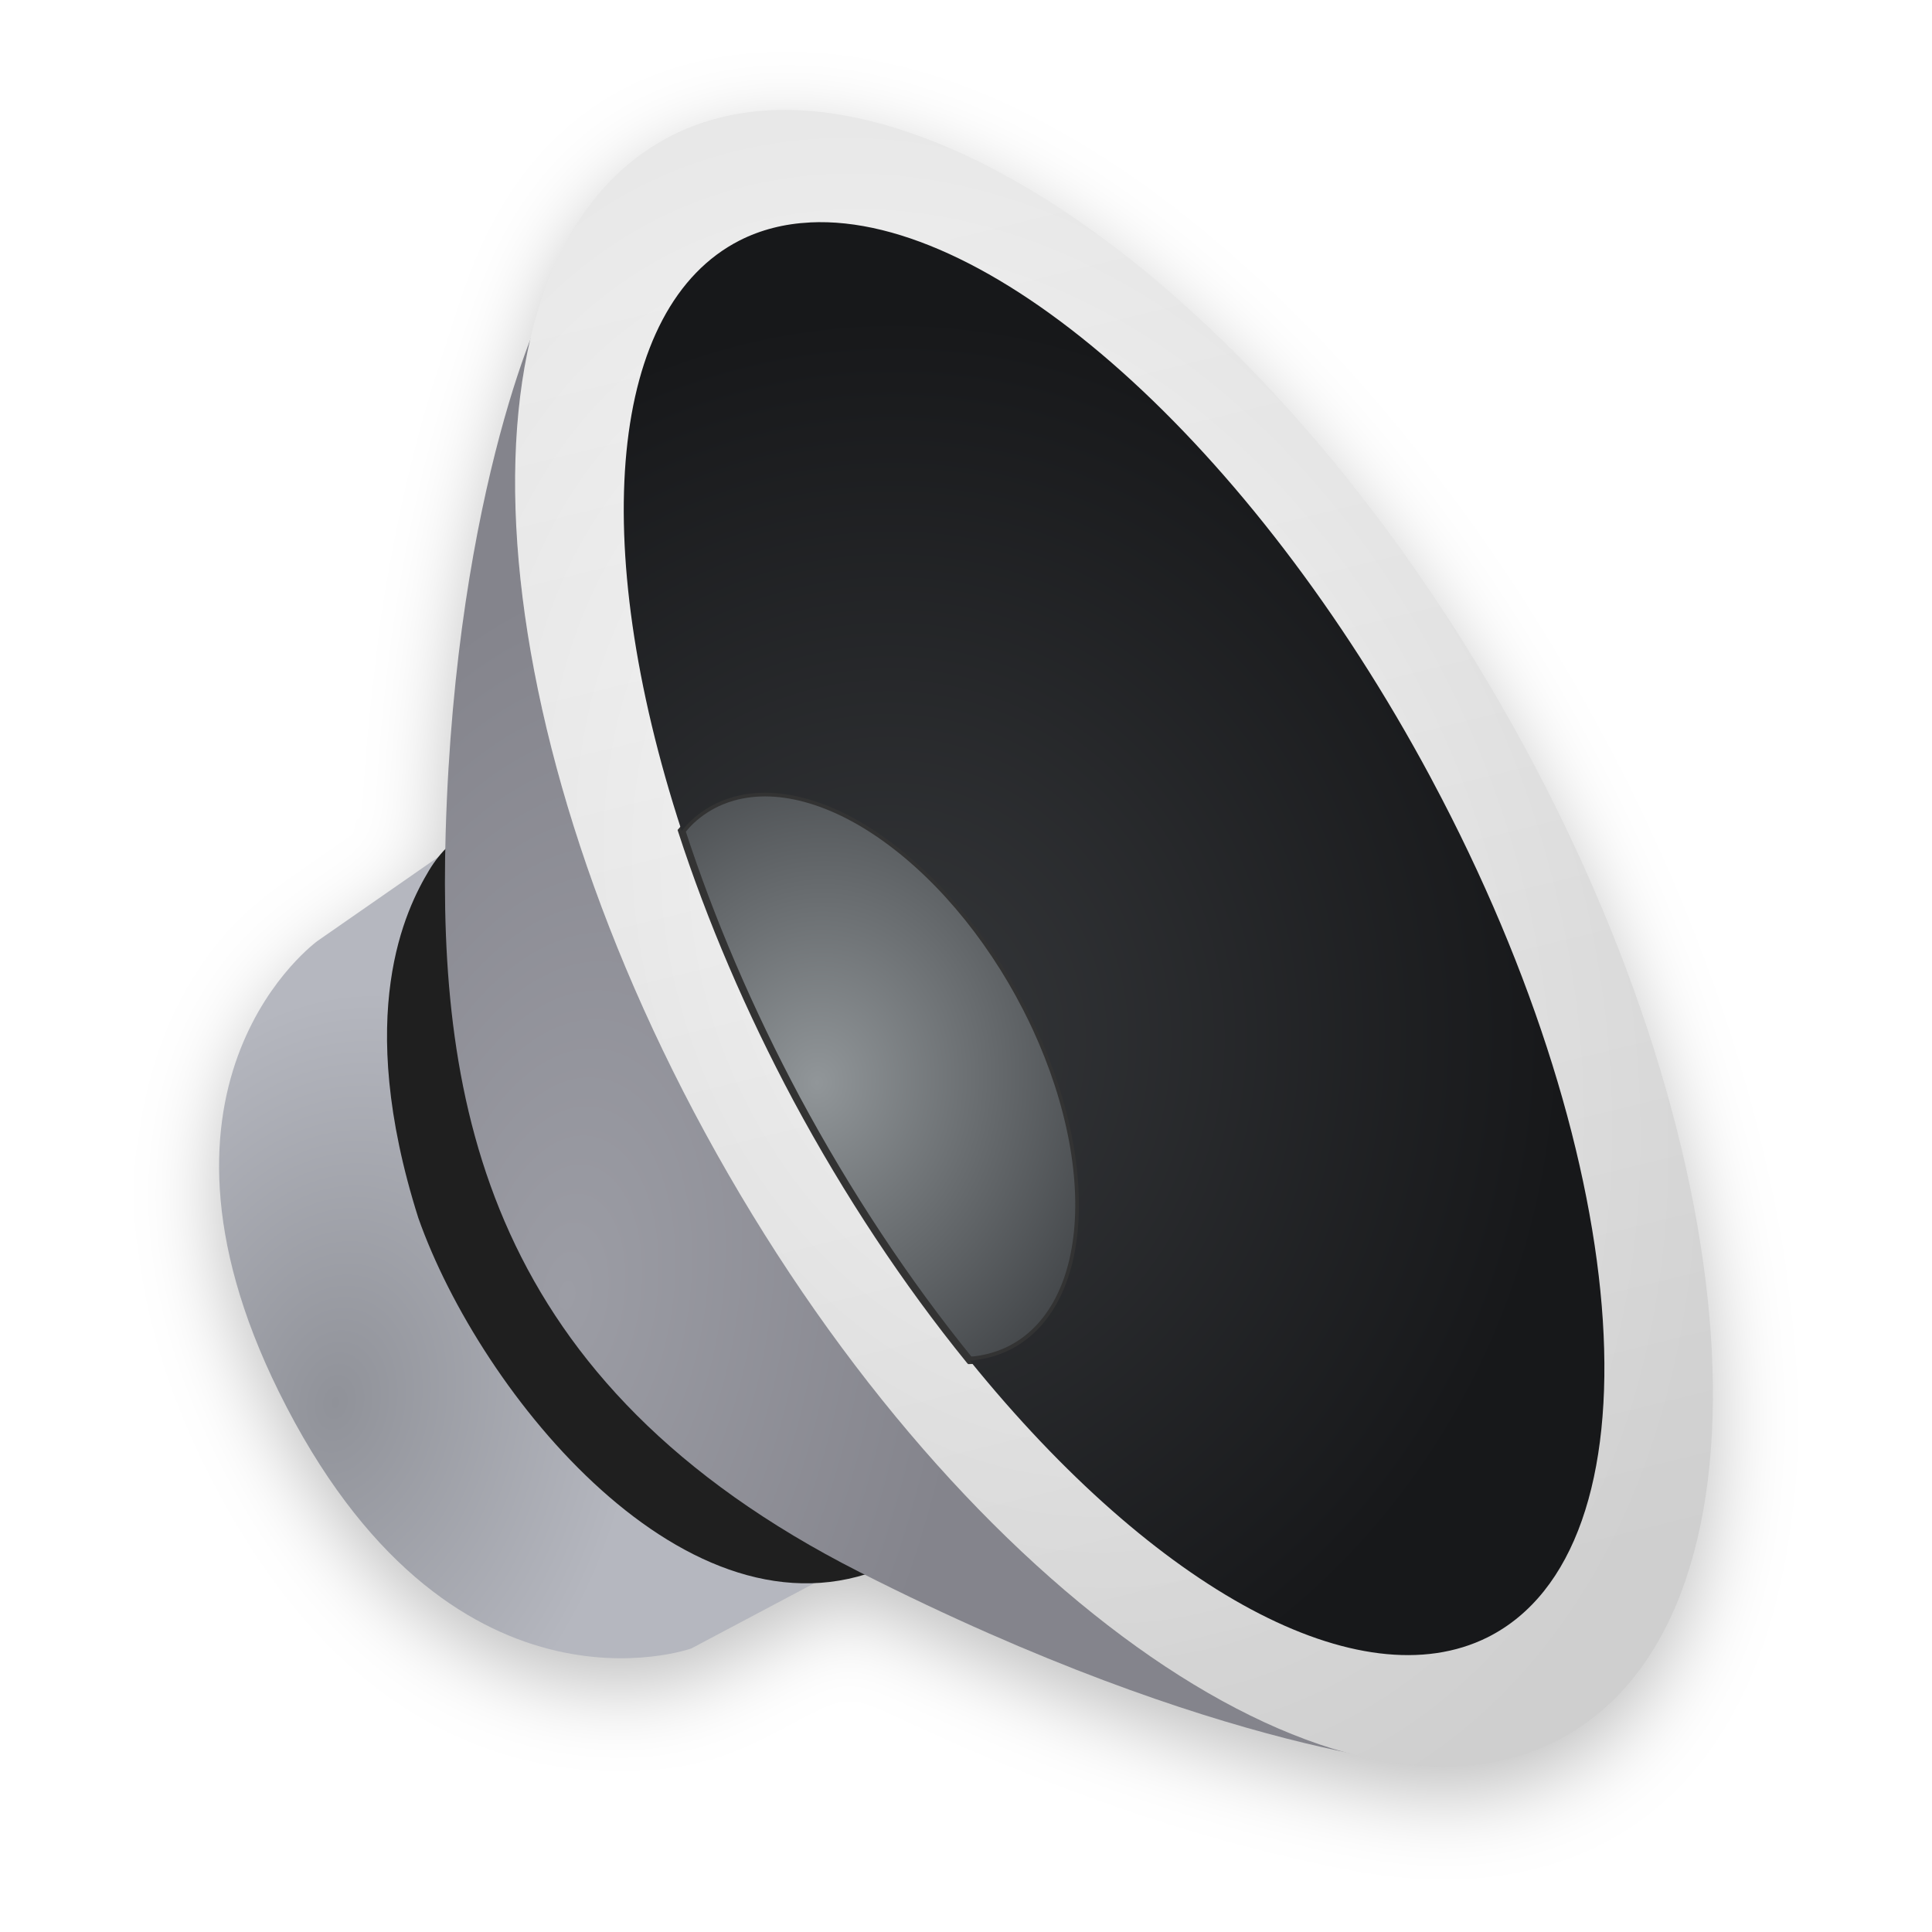
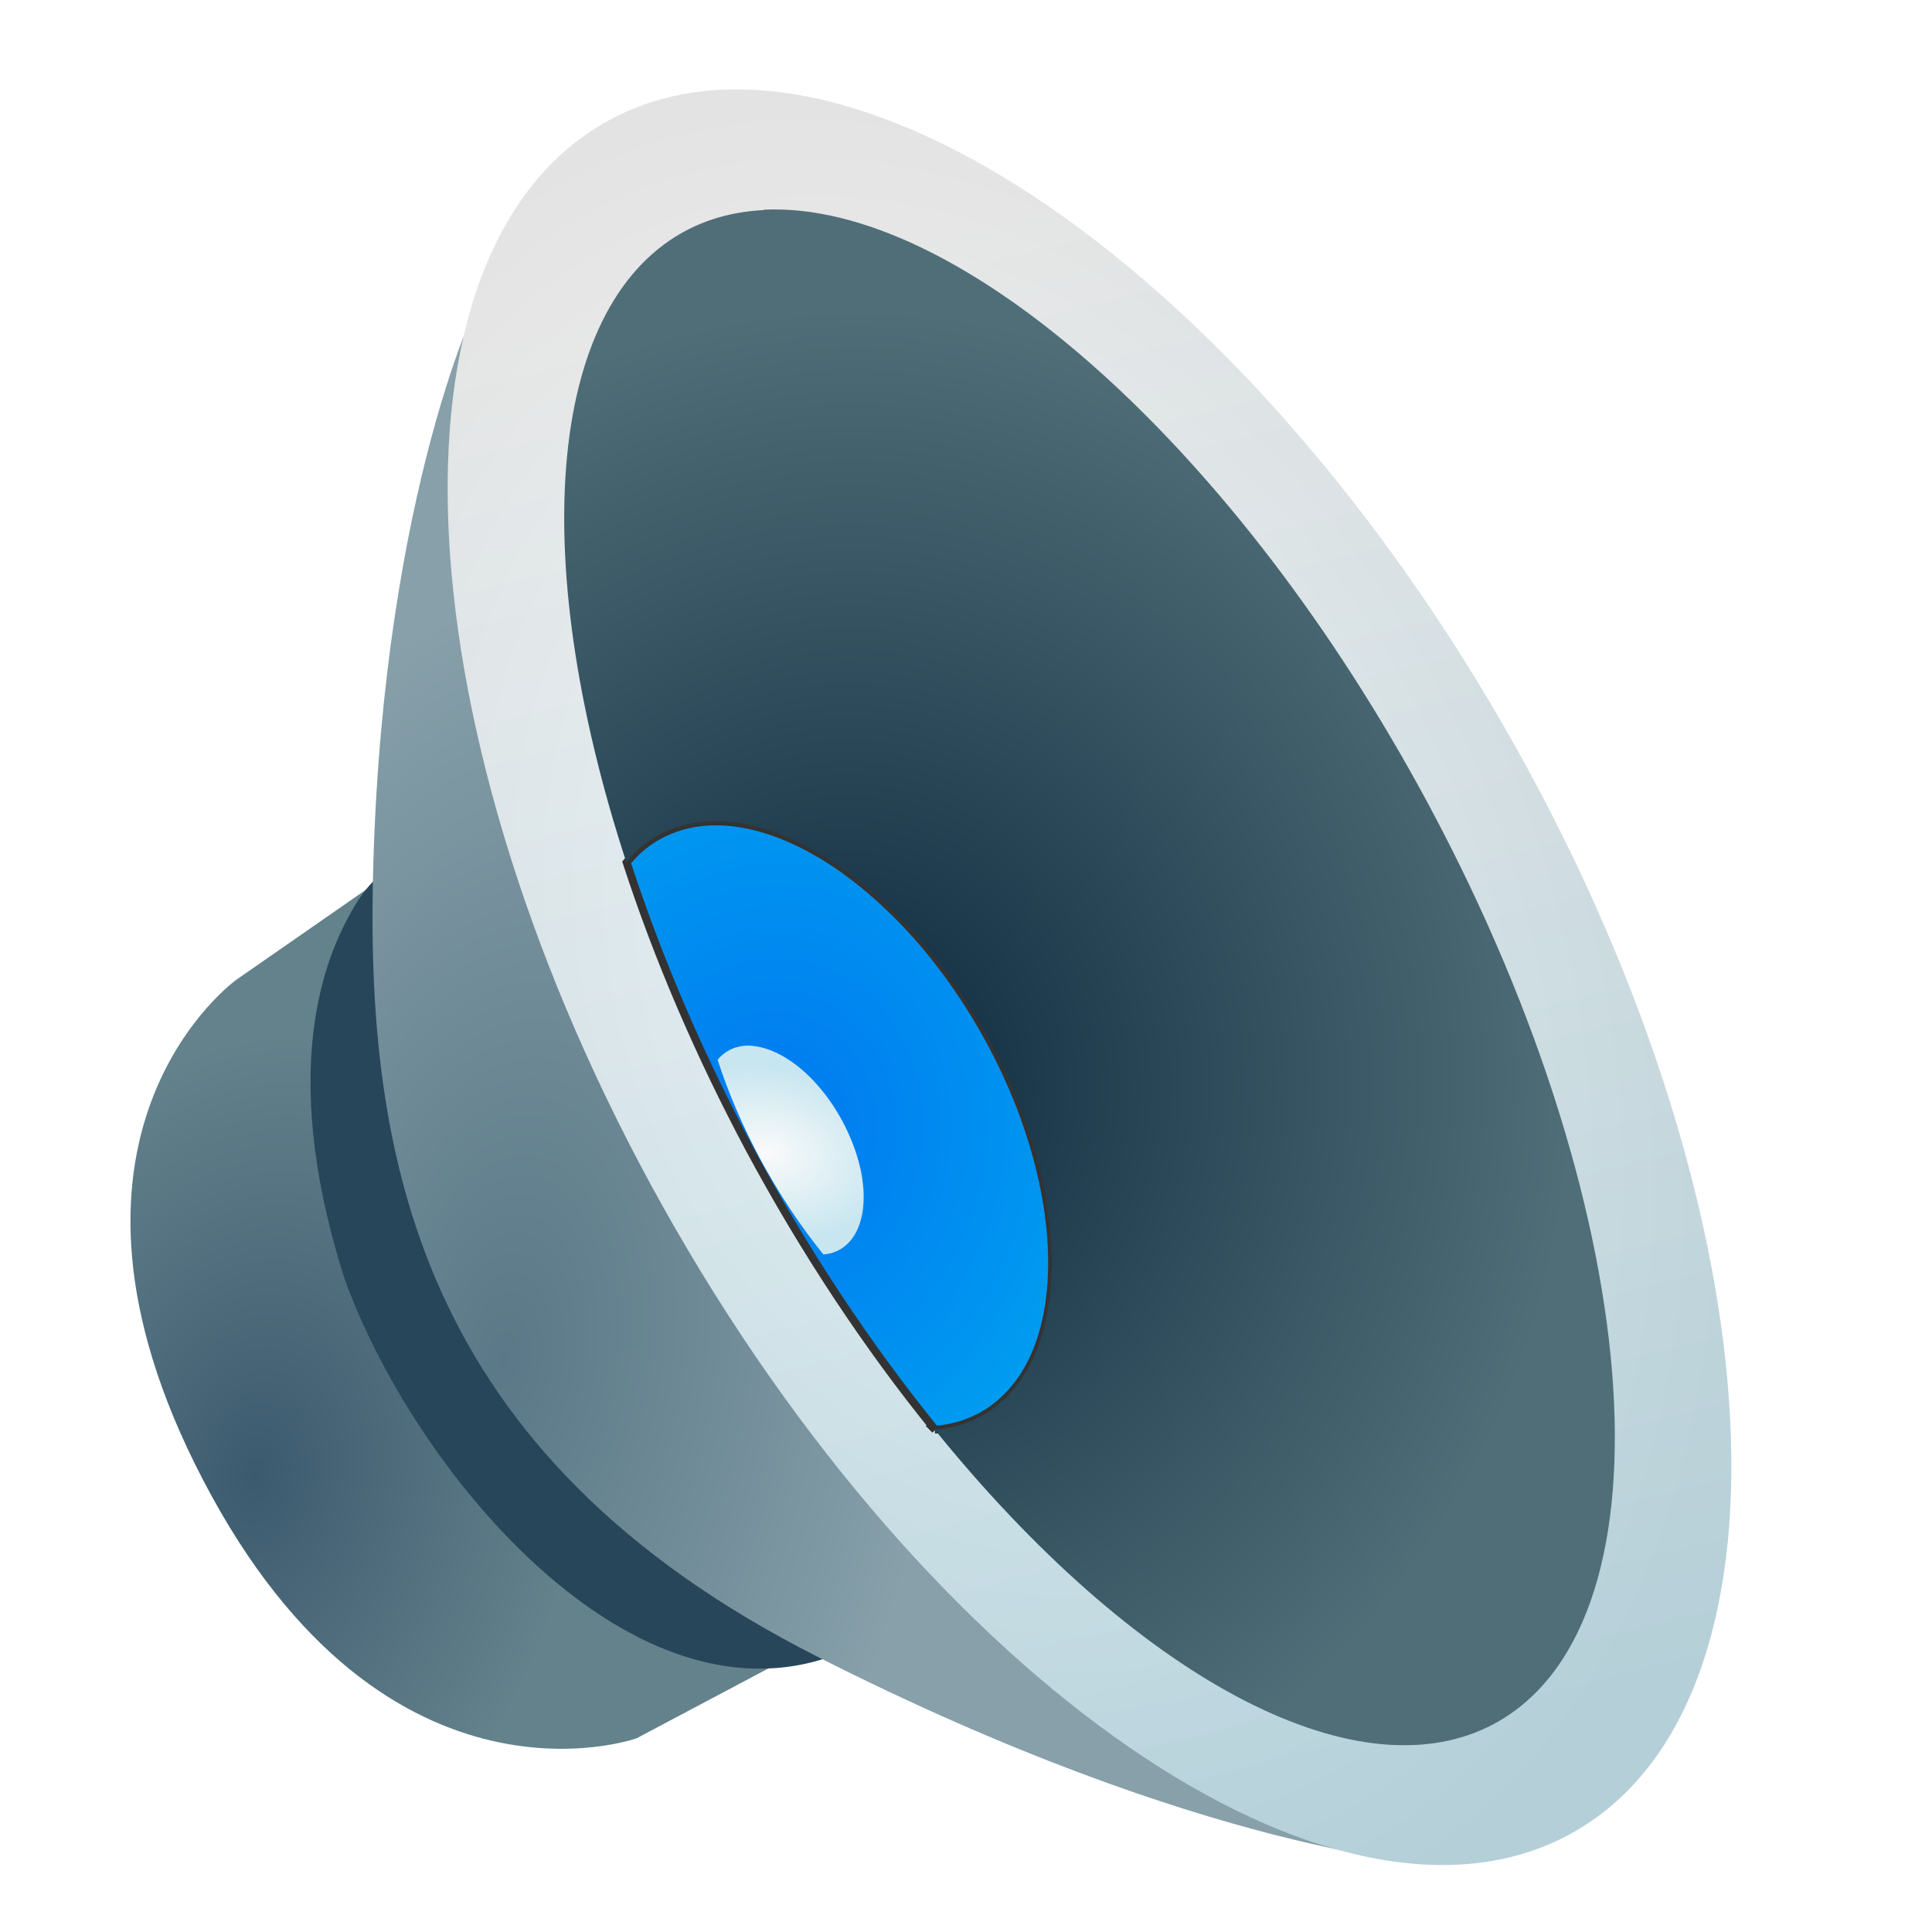
- <svg xmlns="http://www.w3.org/2000/svg" width="64" height="64" enable-background="new" version="1.1" viewBox="0 0 16.933 16.933">
+ <svg xmlns="http://www.w3.org/2000/svg" xmlns:xlink="http://www.w3.org/1999/xlink" width="64" height="64" enable-background="new" version="1.1" viewBox="0 0 16.933 16.933">
  <defs>
-     <radialGradient id="e" cx="399.85" cy="191.95" r="49.762" gradientTransform="matrix(.26492 .05739 -.059889 .27646 -79.138 205.89)" gradientUnits="userSpaceOnUse">
-       <stop stop-color="#36383b" offset="0" />
-       <stop stop-color="#17181a" offset="1" />
+     <radialGradient id="e" cx="399.85" cy="191.95" r="49.762" gradientTransform="matrix(.1173 .026146 -.026518 .12595 -34.072 -25.472)" gradientUnits="userSpaceOnUse">
+       <stop stop-color="#0a283c" offset="0" />
+       <stop stop-color="#506e78" offset="1" />
    </radialGradient>
-     <radialGradient id="d" cx="451.89" cy="300.02" r="20.151" gradientTransform="matrix(.33225 .052904 -.059098 .37115 -118.42 147.37)" gradientUnits="userSpaceOnUse">
-       <stop stop-color="#919699" offset="0" />
-       <stop stop-color="#3d4043" offset="1" />
+     <radialGradient id="d" cx="451.89" cy="300.02" r="20.151" gradientTransform="matrix(.14711 .024102 -.026167 .16909 -51.465 -52.133)" gradientUnits="userSpaceOnUse">
+       <stop stop-color="#0078f0" offset="0" />
+       <stop stop-color="#00a0f0" offset="1" />
    </radialGradient>
-     <linearGradient id="f" x1="422.66" x2="567.48" y1="-296.76" y2="-251.7" gradientTransform="matrix(.19503 0 0 .19503 154.94 178.29)" gradientUnits="userSpaceOnUse">
-       <stop stop-color="#fff" offset="0" />
-       <stop stop-color="#e5e5e5" offset="1" />
+     <linearGradient id="f" x1="422.66" x2="567.48" y1="-296.76" y2="-251.7" gradientTransform="matrix(.088209 0 0 .087013 -31.236 19.079)" gradientUnits="userSpaceOnUse">
+       <stop stop-color="#fafafa" offset="0" />
+       <stop stop-color="#c8e6f0" offset="1" />
    </linearGradient>
-     <radialGradient id="c" cx="403.36" cy="328" r="33.477" gradientTransform="matrix(.17456 .037516 -.050218 .23366 -49.488 197.01)" gradientUnits="userSpaceOnUse">
-       <stop stop-color="#909299" offset="0" />
-       <stop stop-color="#b5b7bf" offset="1" />
+     <radialGradient id="c" cx="403.36" cy="328" r="33.477" gradientTransform="matrix(.077292 .017092 -.022236 .10645 -20.943 -29.518)" gradientUnits="userSpaceOnUse" xlink:href="#b">
+       <stop stop-color="#3c5a6e" offset="0" />
+       <stop stop-color="#64828c" offset="1" />
    </radialGradient>
-     <radialGradient id="b" cx="426.87" cy="312.58" r="50.458" gradientTransform="matrix(.15789 .024693 -.043137 .27583 -44.88 189.96)" gradientUnits="userSpaceOnUse">
-       <stop stop-color="#9c9da5" offset="0" />
-       <stop stop-color="#84848c" offset="1" />
+     <radialGradient id="b" cx="426.87" cy="312.58" r="50.458" fr="0" gradientTransform="matrix(.069911 .01125 -.0191 .12566 -18.903 -32.73)" gradientUnits="userSpaceOnUse">
+       <stop stop-color="#5a7887" offset="0" />
+       <stop stop-color="#87a0aa" offset="1" />
    </radialGradient>
-     <filter id="g" x="-.062" y="-.058" width="1.125" height="1.116" color-interpolation-filters="sRGB">
-       <feGaussianBlur stdDeviation="0.768" />
-     </filter>
-     <radialGradient id="a" cx="249.8" cy="130.23" r="17.762" gradientTransform="matrix(1.0135 .11917 -.087788 .7466 8.0597 1.0056)" gradientUnits="userSpaceOnUse">
+     <radialGradient id="a" cx="249.8" cy="130.23" r="17.762" gradientTransform="matrix(.45839 .053168 -.039705 .3331 -97.667 -60.017)" gradientUnits="userSpaceOnUse">
      <stop stop-color="#fff" offset="0" />
      <stop offset="1" />
    </radialGradient>
+     <radialGradient id="radialGradient985" cx="451.89" cy="300.02" r="20.151" gradientTransform="matrix(.050204 .0094813 -.0062194 .033899 -13.691 -4.7991)" gradientUnits="userSpaceOnUse" xlink:href="#f" />
+     <radialGradient id="radialGradient997" cx="426.87" cy="312.58" r="50.458" fr="0" gradientTransform="matrix(.069911 .01125 -.0191 .12566 -18.903 -32.73)" gradientUnits="userSpaceOnUse" xlink:href="#b" />
+     <linearGradient id="linearGradient999" x1="422.66" x2="567.48" y1="-296.76" y2="-251.7" gradientTransform="matrix(.088209 0 0 .087013 -31.236 19.079)" gradientUnits="userSpaceOnUse" xlink:href="#f" />
  </defs>
-   <g transform="matrix(.95353 0 0 .95353 .39342 -266.66)">
-     <g transform="matrix(.46436 0 0 .47779 .60377 154.57)" stroke-width="2.123">
-       <path d="m13.458 264.45a17.762 8.881 59.304 0 0-2.662 0.657 17.762 8.881 59.304 0 0-2.481 3.739c-0.539 1.348-1.537 4.602-1.683 9.498-0.004 0.124-0.003 0.248-0.006 0.373l-2.525 1.706s-3.826 2.667-0.77 8.678c3.36 6.609 8.163 4.938 8.163 4.938l3.086-1.591c0.082 0.042 0.161 0.084 0.244 0.126 4.657 2.296 8.087 3.183 9.931 3.525a17.762 8.881 59.304 0 0 1.286 0.191c0.079 8e-3 0.107 0.011 0.147 0.014a17.762 8.881 59.304 0 0 0.089 7e-3c0.002 7e-5 0.021 2e-3 0.021 2e-3l-0.002-3e-3a17.762 8.881 59.304 0 0 2.632-0.656 17.762 8.881 59.304 0 0-1.43-19.807 17.762 8.881 59.304 0 0-14.042-11.397z" filter="url(#g)" opacity=".25" />
-       <path d="m7.356 277.7-3.254 2.198s-3.826 2.666-0.771 8.677c3.36 6.609 8.164 4.938 8.164 4.938l3.711-1.912z" fill="url(#c)" />
-       <path d="m7.459 277.59s-0.699 0.214-1.156 0.956c-0.457 0.742-1.496 2.744-0.212 6.683 1.231 3.398 5.348 8.322 9.246 6.719 0.4-0.371-7.878-14.358-7.878-14.358z" fill="#1f1f1f" />
-       <path d="m8.66 267.61c-0.048-0.097-1.829 3.54-2.027 10.204-0.156 5.241 0.819 10.594 8.192 14.229 7.187 3.544 11.475 3.739 11.475 3.739z" fill="url(#b)" />
-       <g fill-rule="evenodd">
-         <ellipse transform="rotate(59.304)" cx="250.78" cy="125.78" rx="17.762" ry="8.881" fill="url(#f)" />
-         <ellipse transform="rotate(59.304)" cx="250.78" cy="125.78" rx="17.762" ry="8.881" fill="url(#a)" opacity=".1" />
-         <path d="m17.005 287.97a6.01 3.479 59.348 0 0 0.081-3e-3 6.01 3.479 59.348 0 0 0.356-0.067 6.01 3.479 59.348 0 0 0.237-0.08 6.01 3.479 59.348 0 0 0.31-0.159 6.01 3.479 59.348 0 0 0.279-0.21 6.01 3.479 59.348 0 0 0.245-0.259 6.01 3.479 59.348 0 0 0.209-0.306 6.01 3.479 59.348 0 0 0.171-0.35 6.01 3.479 59.348 0 0 0.131-0.39 6.01 3.479 59.348 0 0 0.089-0.426 6.01 3.479 59.348 0 0 0.047-0.458 6.01 3.479 59.348 0 0 0.004-0.485 6.01 3.479 59.348 0 0-0.039-0.508 6.01 3.479 59.348 0 0-0.081-0.526 6.01 3.479 59.348 0 0-0.123-0.538 6.01 3.479 59.348 0 0-0.163-0.545 6.01 3.479 59.348 0 0-0.202-0.546 6.01 3.479 59.348 0 0-0.238-0.542 6.01 3.479 59.348 0 0-0.19-0.378 6.01 3.479 59.348 0 0-0.295-0.523 6.01 3.479 59.348 0 0-0.325-0.504 6.01 3.479 59.348 0 0-0.351-0.481 6.01 3.479 59.348 0 0-0.374-0.453 6.01 3.479 59.348 0 0-0.393-0.42 6.01 3.479 59.348 0 0-0.408-0.383 6.01 3.479 59.348 0 0-0.419-0.342 6.01 3.479 59.348 0 0-0.425-0.298 6.01 3.479 59.348 0 0-0.428-0.251 6.01 3.479 59.348 0 0-0.426-0.201 6.01 3.479 59.348 0 0-0.42-0.149 6.01 3.479 59.348 0 0-0.41-0.096 6.01 3.479 59.348 0 0-0.396-0.042 6.01 3.479 59.348 0 0-0.378 0.013 6.01 3.479 59.348 0 0-0.356 0.067 6.01 3.479 59.348 0 0-0.237 0.08 6.01 3.479 59.348 0 0-0.31 0.158 6.01 3.479 59.348 0 0-0.279 0.21 6.01 3.479 59.348 0 0-0.193 0.204 15.345 6.985 60.434 0 0 2.274 5.155 15.345 6.985 60.434 0 0 3.425 5.031z" fill="url(#d)" stroke="#333" stroke-width=".145" />
-         <path d="m13.844 266.08a15.345 6.985 60.434 0 0-1.394 0.347 15.345 6.985 60.434 0 0-1.145 11.358 6.01 3.479 59.348 0 1 0.193-0.204 6.01 3.479 59.348 0 1 0.279-0.21 6.01 3.479 59.348 0 1 0.31-0.158 6.01 3.479 59.348 0 1 0.237-0.08 6.01 3.479 59.348 0 1 0.356-0.067 6.01 3.479 59.348 0 1 0.378-0.013 6.01 3.479 59.348 0 1 0.396 0.042 6.01 3.479 59.348 0 1 0.41 0.096 6.01 3.479 59.348 0 1 0.42 0.149 6.01 3.479 59.348 0 1 0.426 0.201 6.01 3.479 59.348 0 1 0.428 0.251 6.01 3.479 59.348 0 1 0.425 0.298 6.01 3.479 59.348 0 1 0.419 0.342 6.01 3.479 59.348 0 1 0.408 0.383 6.01 3.479 59.348 0 1 0.393 0.42 6.01 3.479 59.348 0 1 0.374 0.453 6.01 3.479 59.348 0 1 0.351 0.481 6.01 3.479 59.348 0 1 0.325 0.504 6.01 3.479 59.348 0 1 0.295 0.523 6.01 3.479 59.348 0 1 0.19 0.378 6.01 3.479 59.348 0 1 0.238 0.542 6.01 3.479 59.348 0 1 0.202 0.546 6.01 3.479 59.348 0 1 0.163 0.545 6.01 3.479 59.348 0 1 0.123 0.538 6.01 3.479 59.348 0 1 0.081 0.526 6.01 3.479 59.348 0 1 0.039 0.508 6.01 3.479 59.348 0 1-0.004 0.485 6.01 3.479 59.348 0 1-0.047 0.458 6.01 3.479 59.348 0 1-0.089 0.426 6.01 3.479 59.348 0 1-0.131 0.39 6.01 3.479 59.348 0 1-0.171 0.35 6.01 3.479 59.348 0 1-0.209 0.306 6.01 3.479 59.348 0 1-0.245 0.259 6.01 3.479 59.348 0 1-0.279 0.21 6.01 3.479 59.348 0 1-0.31 0.159 6.01 3.479 59.348 0 1-0.237 0.08 6.01 3.479 59.348 0 1-0.356 0.067 6.01 3.479 59.348 0 1-0.081 3e-3 15.345 6.985 60.434 0 0 10.251 5.327 15.345 6.985 60.434 0 0-1.098-16.49l-0.033-0.061a15.345 6.985 60.434 0 0-12.28-10.669z" fill="url(#e)" />
-       </g>
+   <g transform="matrix(1.0717 0 0 1.0717 -.91414 -.24856)">
+     <g stroke-width=".954">
+       <path d="m4.226 7.244-1.441 1.001s-1.694 1.215-0.341 3.953c1.488 3.011 3.615 2.25 3.615 2.25l1.643-0.871z" fill="url(#c)" />
+       <path d="m4.272 7.194s-0.31 0.098-0.512 0.436c-0.202 0.338-0.662 1.25-0.094 3.045 0.545 1.548 2.368 3.792 4.094 3.061 0.177-0.169-3.488-6.541-3.488-6.541z" fill="#28465a" />
+       <path d="m4.803 2.647c-0.021-0.044-0.81 1.613-0.897 4.649-0.069 2.388 0.362 4.827 3.627 6.482 3.182 1.614 5.081 1.704 5.081 1.704z" fill="url(#radialGradient997)" />
+     </g>
+     <g fill-rule="evenodd">
+       <ellipse transform="matrix(.49976 .86617 -.85339 .52128 0 0)" cx="12.111" cy="-4.348" rx="8.034" ry="3.962" fill="url(#linearGradient999)" stroke-width=".954" />
+       <ellipse transform="matrix(.49976 .86617 -.85339 .52128 0 0)" cx="12.111" cy="-4.348" rx="8.034" ry="3.962" fill="url(#a)" opacity=".1" stroke-width=".954" />
+       <path d="m8.499 11.923a2.719 1.551 60.752 0 0 0.036-0.001 2.719 1.551 60.752 0 0 0.157-0.031 2.719 1.551 60.752 0 0 0.105-0.037 2.719 1.551 60.752 0 0 0.137-0.072 2.719 1.551 60.752 0 0 0.124-0.096 2.719 1.551 60.752 0 0 0.109-0.118 2.719 1.551 60.752 0 0 0.093-0.139 2.719 1.551 60.752 0 0 0.076-0.159 2.719 1.551 60.752 0 0 0.058-0.178 2.719 1.551 60.752 0 0 0.039-0.194 2.719 1.551 60.752 0 0 0.021-0.209 2.719 1.551 60.752 0 0 0.002-0.221 2.719 1.551 60.752 0 0-0.017-0.231 2.719 1.551 60.752 0 0-0.036-0.239 2.719 1.551 60.752 0 0-0.054-0.245 2.719 1.551 60.752 0 0-0.072-0.248 2.719 1.551 60.752 0 0-0.089-0.249 2.719 1.551 60.752 0 0-0.106-0.247 2.719 1.551 60.752 0 0-0.084-0.172 2.719 1.551 60.752 0 0-0.131-0.238 2.719 1.551 60.752 0 0-0.144-0.23 2.719 1.551 60.752 0 0-0.155-0.219 2.719 1.551 60.752 0 0-0.165-0.206 2.719 1.551 60.752 0 0-0.174-0.191 2.719 1.551 60.752 0 0-0.181-0.174 2.719 1.551 60.752 0 0-0.185-0.156 2.719 1.551 60.752 0 0-0.188-0.136 2.719 1.551 60.752 0 0-0.19-0.114 2.719 1.551 60.752 0 0-0.189-0.092 2.719 1.551 60.752 0 0-0.186-0.068 2.719 1.551 60.752 0 0-0.182-0.044 2.719 1.551 60.752 0 0-0.175-0.019 2.719 1.551 60.752 0 0-0.167 0.006 2.719 1.551 60.752 0 0-0.157 0.031 2.719 1.551 60.752 0 0-0.105 0.037 2.719 1.551 60.752 0 0-0.137 0.072 2.719 1.551 60.752 0 0-0.124 0.096 2.719 1.551 60.752 0 0-0.085 0.093 6.944 3.114 61.483 0 0 1.007 2.348 6.944 3.114 61.483 0 0 1.516 2.292z" fill="url(#d)" stroke="#333" stroke-width=".065" />
+       <path d="m7.099 1.95a6.944 3.114 61.483 0 0-0.617 0.158 6.944 3.114 61.483 0 0-0.507 5.175 2.719 1.551 60.752 0 1 0.085-0.093 2.719 1.551 60.752 0 1 0.124-0.096 2.719 1.551 60.752 0 1 0.137-0.072 2.719 1.551 60.752 0 1 0.105-0.037 2.719 1.551 60.752 0 1 0.157-0.031 2.719 1.551 60.752 0 1 0.167-0.006 2.719 1.551 60.752 0 1 0.175 0.019 2.719 1.551 60.752 0 1 0.182 0.044 2.719 1.551 60.752 0 1 0.186 0.068 2.719 1.551 60.752 0 1 0.189 0.092 2.719 1.551 60.752 0 1 0.19 0.114 2.719 1.551 60.752 0 1 0.188 0.136 2.719 1.551 60.752 0 1 0.185 0.156 2.719 1.551 60.752 0 1 0.181 0.174 2.719 1.551 60.752 0 1 0.174 0.191 2.719 1.551 60.752 0 1 0.165 0.206 2.719 1.551 60.752 0 1 0.155 0.219 2.719 1.551 60.752 0 1 0.144 0.23 2.719 1.551 60.752 0 1 0.131 0.238 2.719 1.551 60.752 0 1 0.084 0.172 2.719 1.551 60.752 0 1 0.106 0.247 2.719 1.551 60.752 0 1 0.089 0.249 2.719 1.551 60.752 0 1 0.072 0.248 2.719 1.551 60.752 0 1 0.054 0.245 2.719 1.551 60.752 0 1 0.036 0.239 2.719 1.551 60.752 0 1 0.017 0.232 2.719 1.551 60.752 0 1-0.002 0.221 2.719 1.551 60.752 0 1-0.021 0.209 2.719 1.551 60.752 0 1-0.039 0.194 2.719 1.551 60.752 0 1-0.058 0.178 2.719 1.551 60.752 0 1-0.076 0.159 2.719 1.551 60.752 0 1-0.093 0.139 2.719 1.551 60.752 0 1-0.109 0.118 2.719 1.551 60.752 0 1-0.124 0.096 2.719 1.551 60.752 0 1-0.137 0.072 2.719 1.551 60.752 0 1-0.105 0.037 2.719 1.551 60.752 0 1-0.157 0.031 2.719 1.551 60.752 0 1-0.036 0.001 6.944 3.114 61.483 0 0 4.539 2.427 6.944 3.114 61.483 0 0-0.486-7.513l-0.015-0.028a6.944 3.114 61.483 0 0-5.437-4.861z" fill="url(#e)" stroke-width=".954" />
+       <path d="m7.588 10.49a0.932 0.532 60.752 0 0 0.012-4.8e-4 0.932 0.532 60.752 0 0 0.054-0.01 0.932 0.532 60.752 0 0 0.036-0.013 0.932 0.532 60.752 0 0 0.047-0.025 0.932 0.532 60.752 0 0 0.042-0.033 0.932 0.532 60.752 0 0 0.037-0.04 0.932 0.532 60.752 0 0 0.032-0.048 0.932 0.532 60.752 0 0 0.026-0.055 0.932 0.532 60.752 0 0 0.02-0.061 0.932 0.532 60.752 0 0 0.014-0.067 0.932 0.532 60.752 0 0 0.007-0.072 0.932 0.532 60.752 0 0 6.237e-4 -0.076 0.932 0.532 60.752 0 0-0.006-0.079 0.932 0.532 60.752 0 0-0.012-0.082 0.932 0.532 60.752 0 0-0.019-0.084 0.932 0.532 60.752 0 0-0.025-0.085 0.932 0.532 60.752 0 0-0.031-0.085 0.932 0.532 60.752 0 0-0.036-0.085 0.932 0.532 60.752 0 0-0.029-0.059 0.932 0.532 60.752 0 0-0.045-0.082 0.932 0.532 60.752 0 0-0.049-0.079 0.932 0.532 60.752 0 0-0.053-0.075 0.932 0.532 60.752 0 0-0.057-0.071 0.932 0.532 60.752 0 0-0.06-0.066 0.932 0.532 60.752 0 0-0.062-0.06 0.932 0.532 60.752 0 0-0.064-0.053 0.932 0.532 60.752 0 0-0.065-0.046 0.932 0.532 60.752 0 0-0.065-0.039 0.932 0.532 60.752 0 0-0.065-0.031 0.932 0.532 60.752 0 0-0.064-0.023 0.932 0.532 60.752 0 0-0.062-0.015 0.932 0.532 60.752 0 0-0.06-0.007 0.932 0.532 60.752 0 0-0.057 0.002 0.932 0.532 60.752 0 0-0.054 0.011 0.932 0.532 60.752 0 0-0.036 0.013 0.932 0.532 60.752 0 0-0.047 0.025 0.932 0.532 60.752 0 0-0.042 0.033 0.932 0.532 60.752 0 0-0.029 0.032 2.38 1.067 61.483 0 0 0.345 0.805 2.38 1.067 61.483 0 0 0.52 0.786z" fill="url(#radialGradient985)" />
    </g>
  </g>
</svg>
